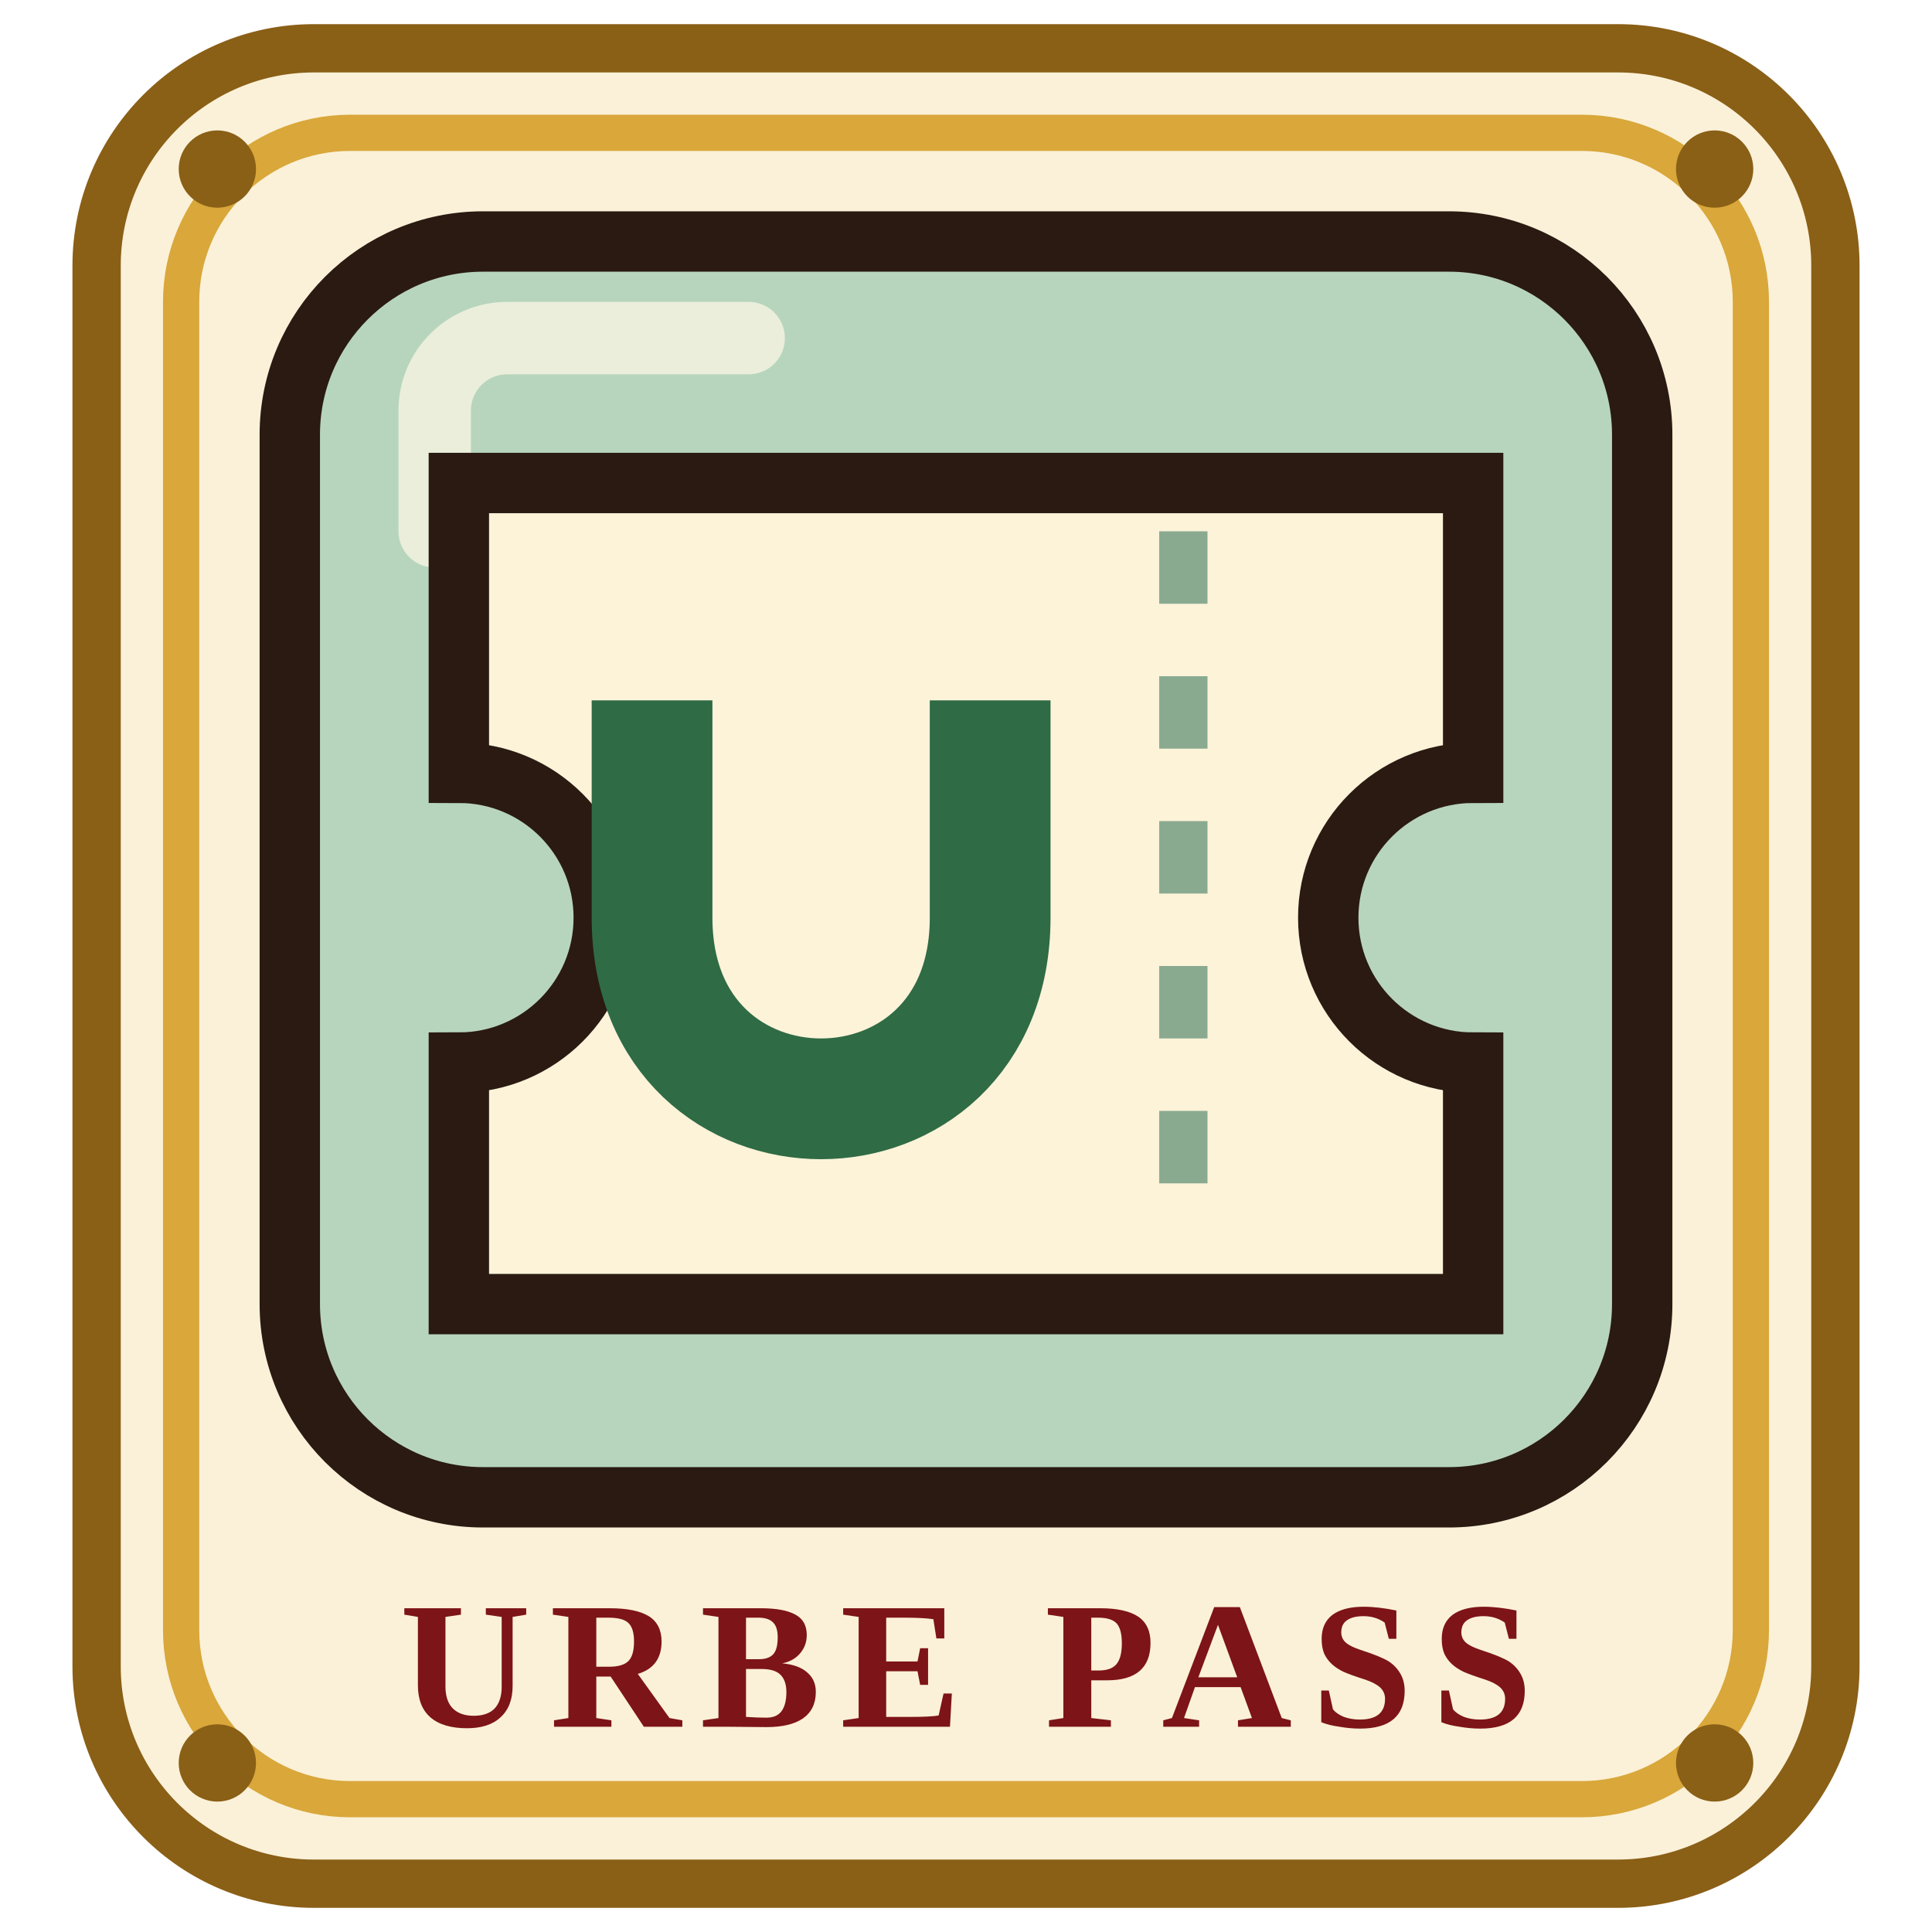
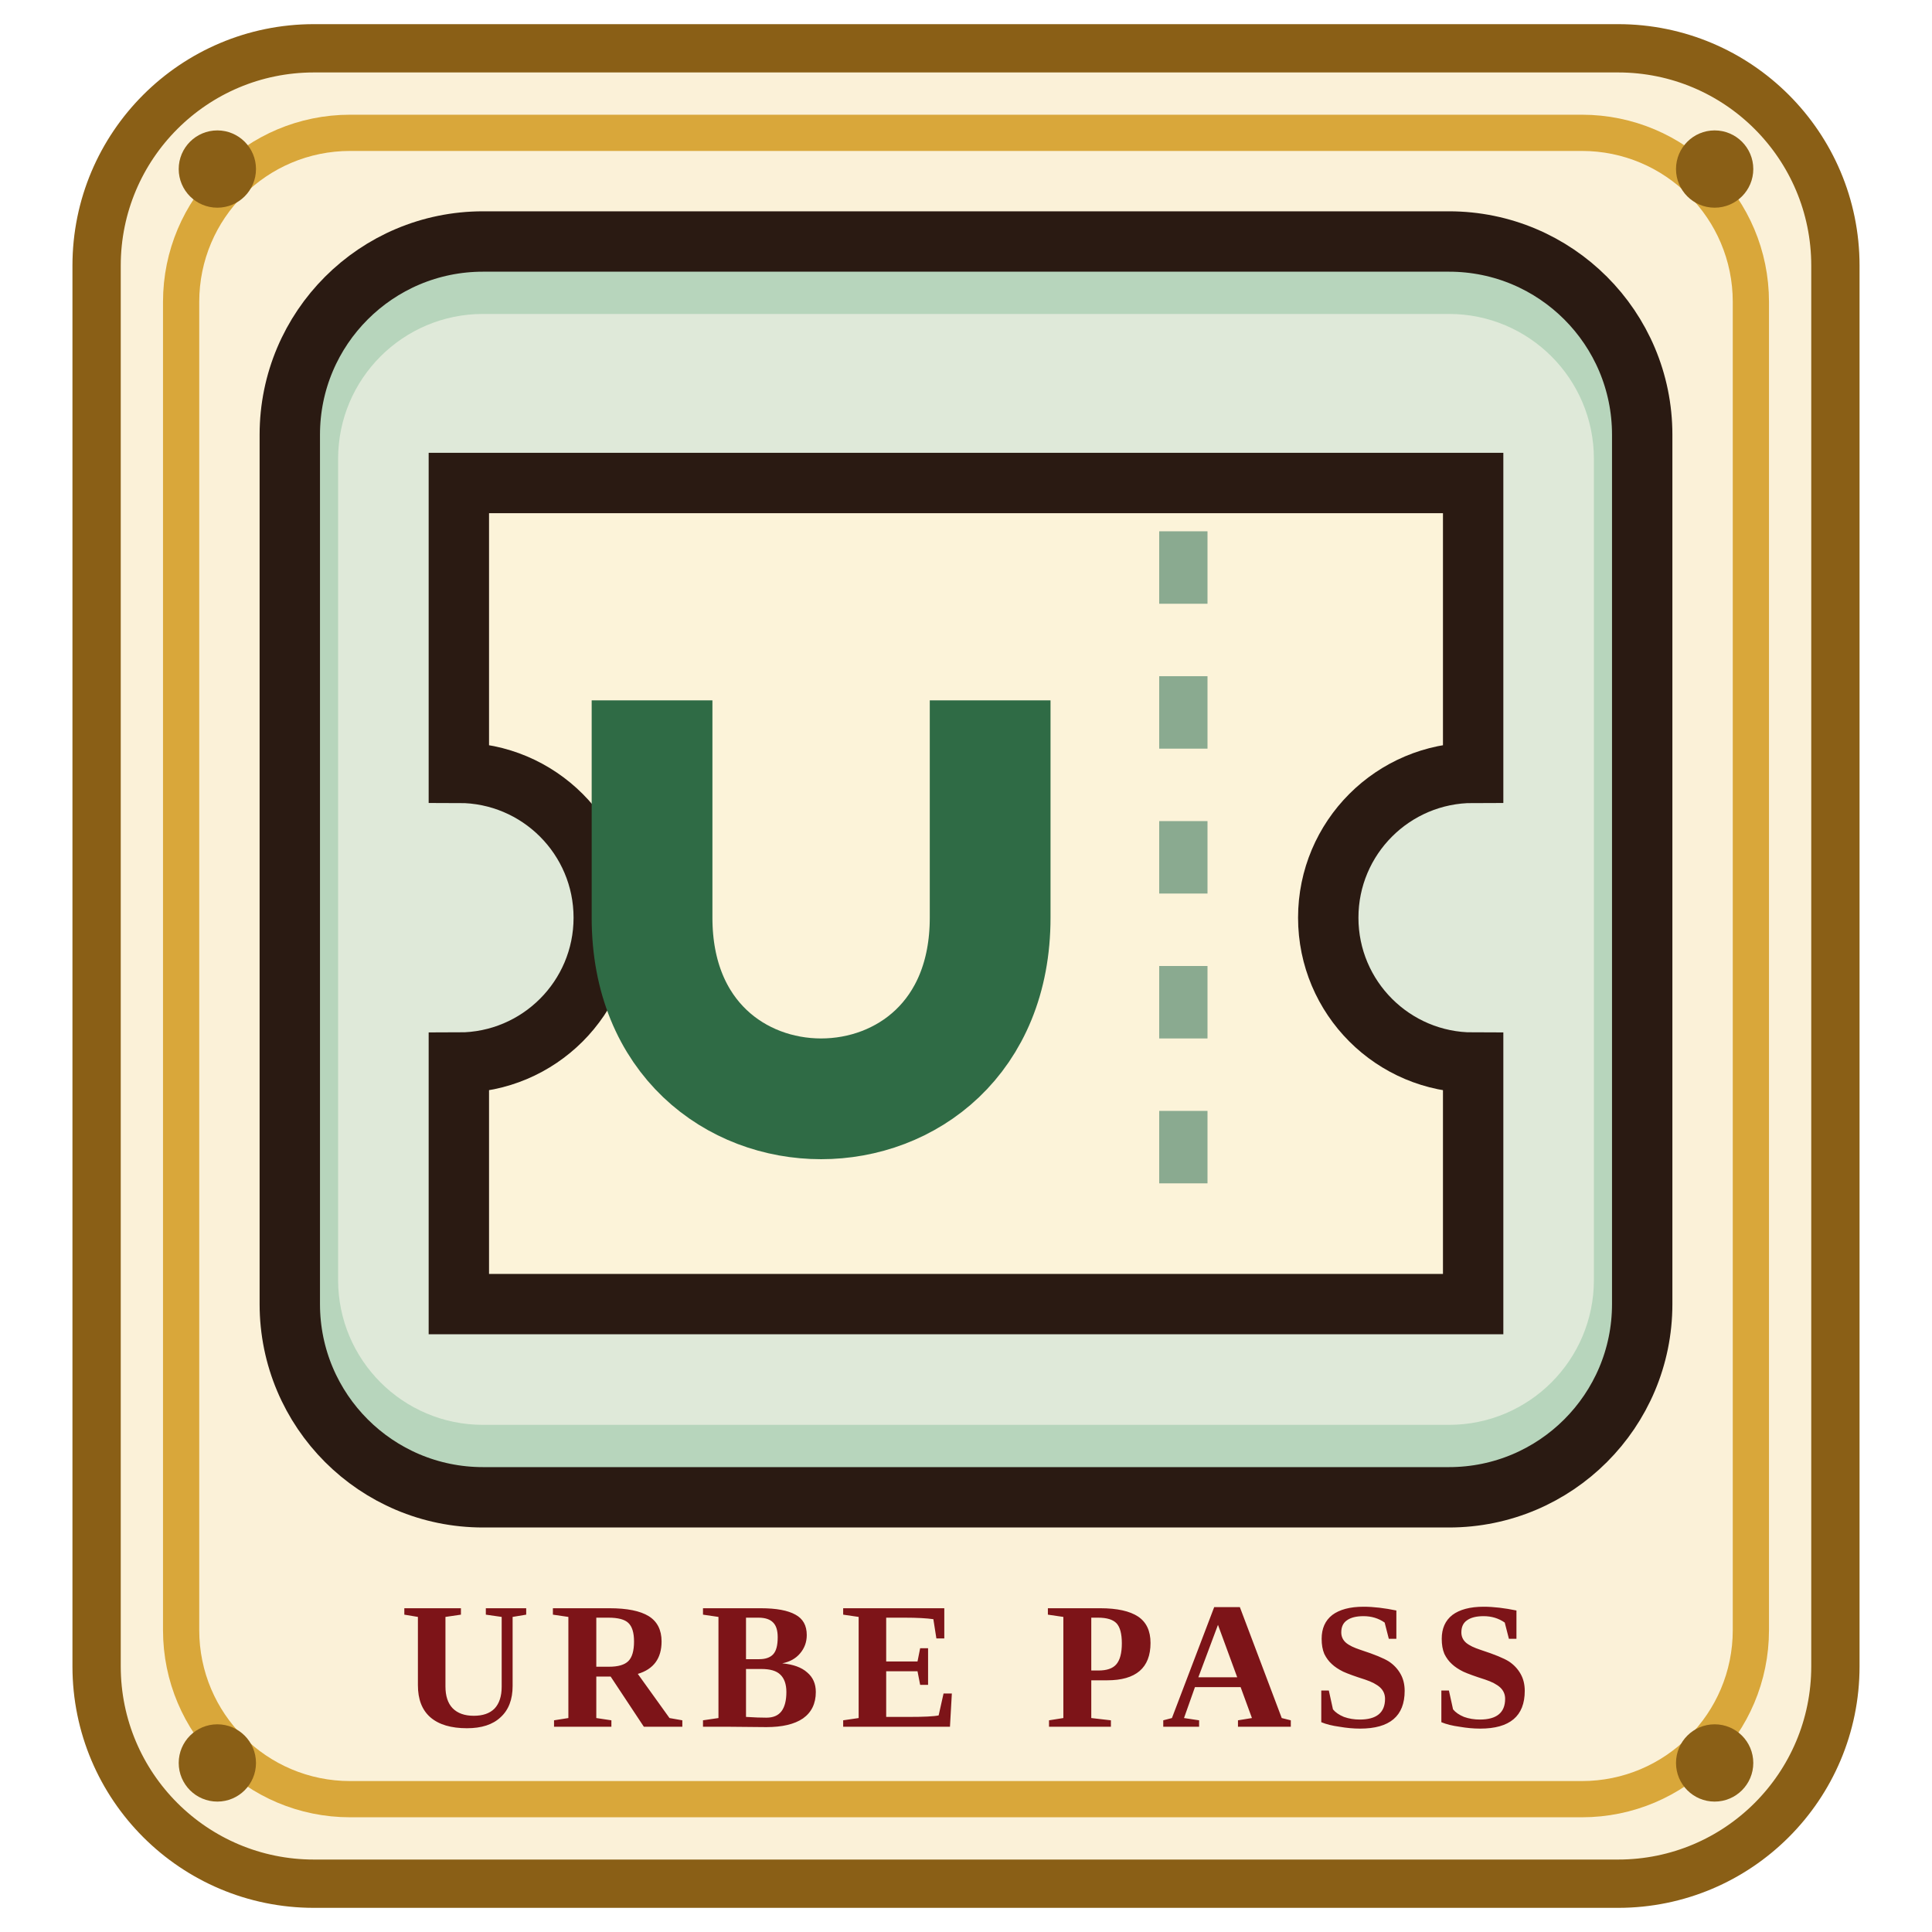
<svg xmlns="http://www.w3.org/2000/svg" viewBox="0 0 80 80">
  <rect x="4" y="2" width="72" height="76" rx="9" fill="#fbf1d8" stroke="#8a5f16" stroke-width="2" />
  <rect x="7.5" y="5.5" width="65" height="69" rx="7" fill="none" stroke="#d9a73a" stroke-width="1.5" />
  <rect x="12" y="10" width="56" height="52" rx="8" fill="#b7d5bc" stroke="#2a1a12" stroke-width="2.5" />
-   <path d="M18 22v-5a3 3 0 0 1 3-3h10" fill="none" stroke="#fff9e7" stroke-width="3" stroke-linecap="round" opacity=".7" />
+   <rect x="14" y="13" width="52" height="46" rx="6" fill="#fffaf0" opacity=".55" />
  <path d="M19 20h42v12a6 6 0 0 0 0 12v10H19V44a6 6 0 0 0 0-12z" fill="#fcf3d9" stroke="#2a1a12" stroke-width="2.5" />
  <path d="M49 22v29" stroke="#8aaa90" stroke-width="2" stroke-dasharray="3 3" />
  <path d="M27 29v9c0 10 14 10 14 0v-9" fill="none" stroke="#2f6b45" stroke-width="5" />
  <circle cx="9" cy="7" r="1.6" fill="#8a5f16" />
  <circle cx="71" cy="7" r="1.6" fill="#8a5f16" />
  <circle cx="9" cy="73" r="1.6" fill="#8a5f16" />
  <circle cx="71" cy="73" r="1.6" fill="#8a5f16" />
  <text x="40" y="71.5" text-anchor="middle" font-family="Georgia,'Times New Roman',serif" font-size="7.5" font-weight="700" letter-spacing=".8" fill="#7d1418">URBE PASS</text>
</svg>
